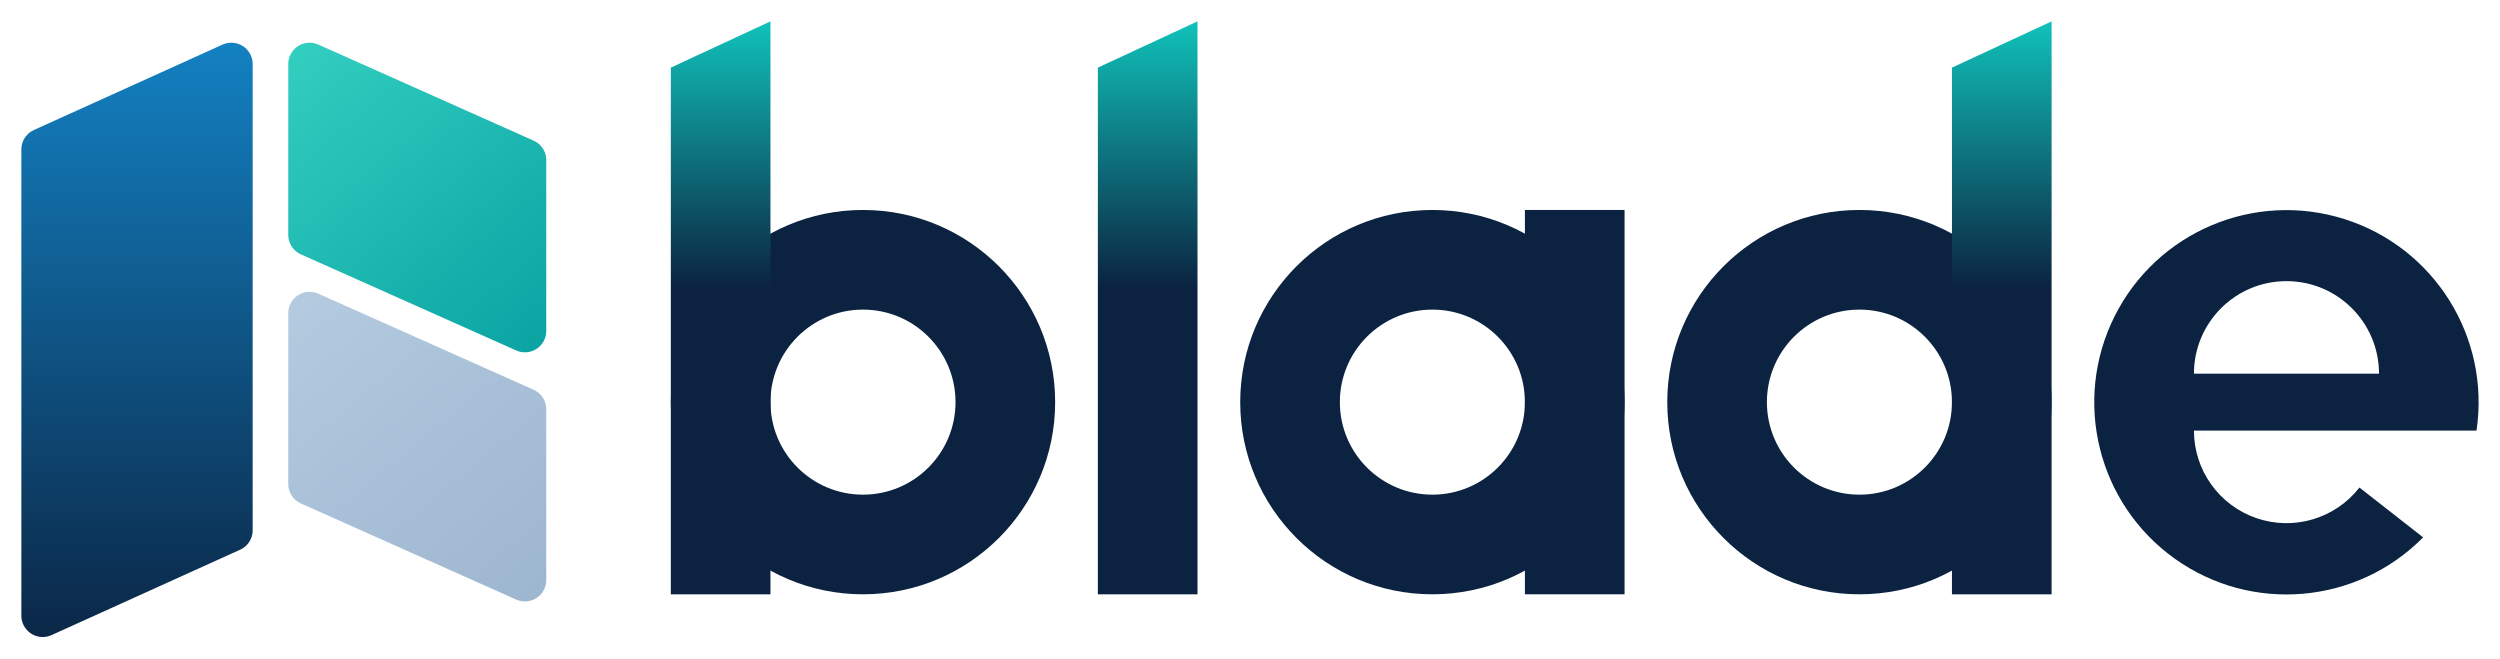
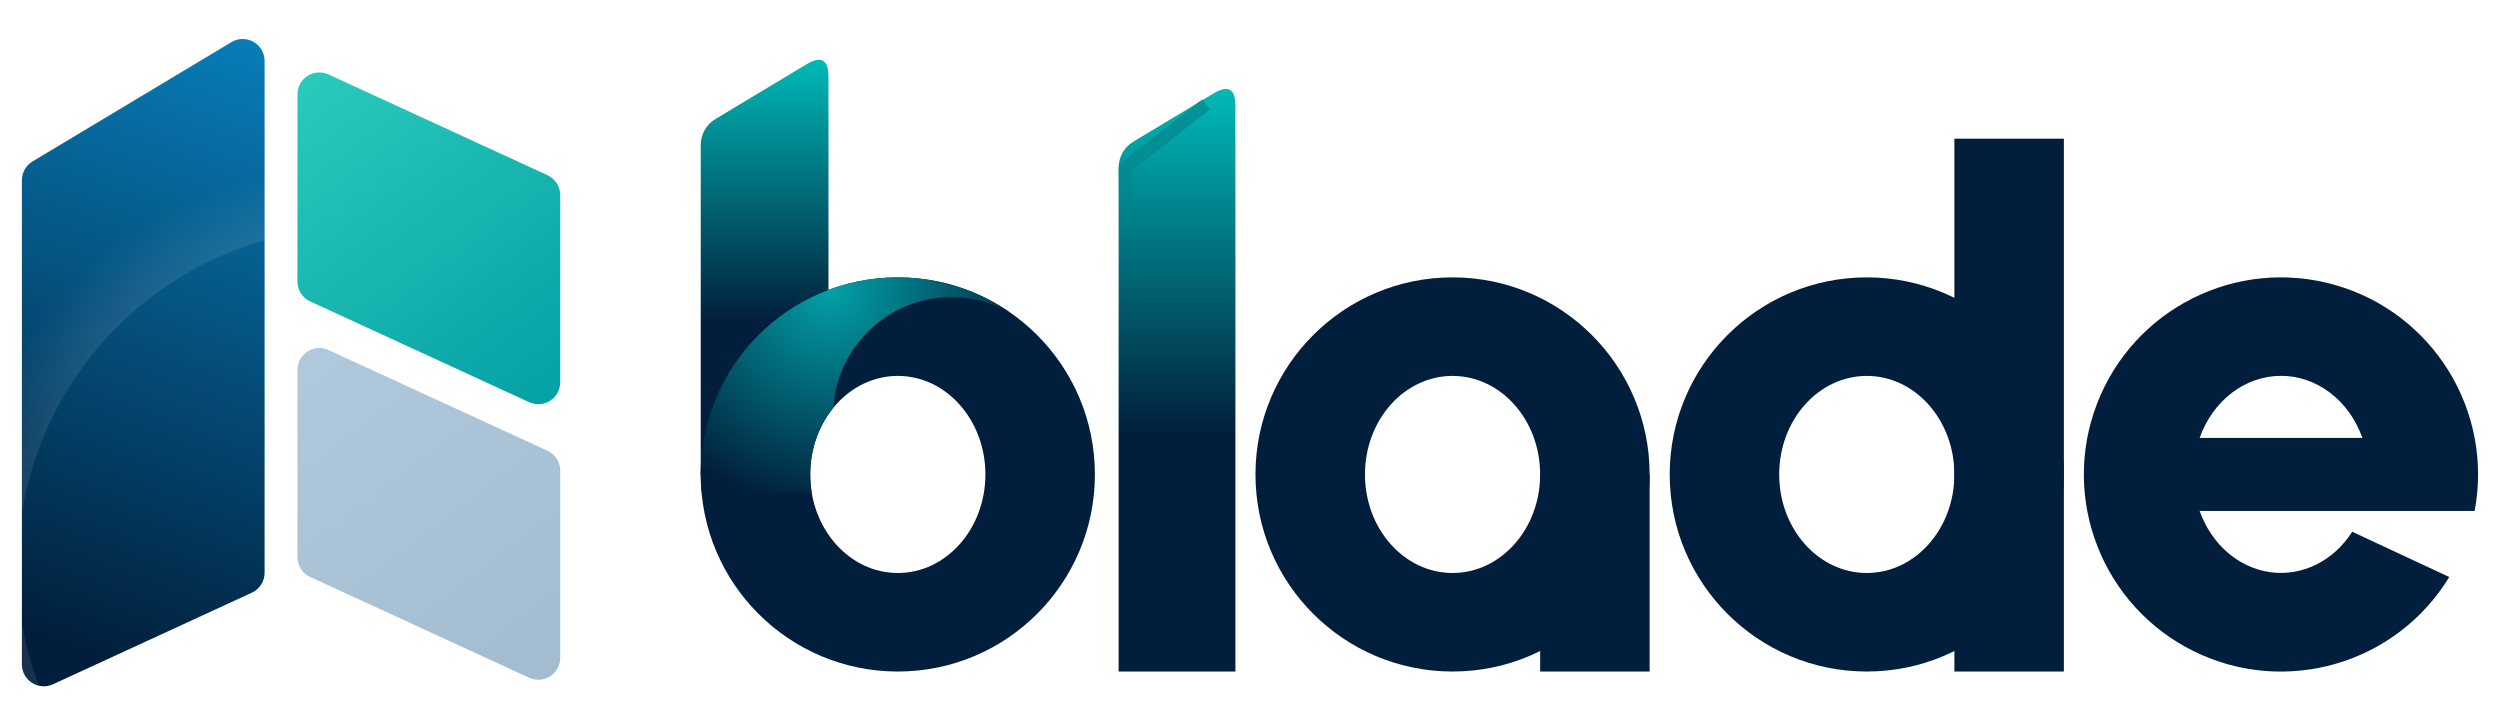
- <svg xmlns="http://www.w3.org/2000/svg" class="blade-logo blade-logo--light" viewBox="-12 -12 1405 370" role="img" aria-label="blade">
+ <svg xmlns="http://www.w3.org/2000/svg" class="blade-logo blade-logo--light" viewBox="-19 -46 1370 395" role="img" aria-label="blade">
  <defs>
-     <linearGradient id="blade-t1" gradientUnits="userSpaceOnUse" x1="0" y1="0" x2="0" y2="346">
-       <stop offset="0" stop-color="#1384C6" />
-       <stop offset="1" stop-color="#0B2747" />
+     <linearGradient id="blade-t1" gradientUnits="userSpaceOnUse" x1="126" y1="-34" x2="0" y2="300">
+       <stop offset="0" stop-color="#0880BC" />
+       <stop offset="1" stop-color="#011F3C" />
    </linearGradient>
-     <linearGradient id="blade-t2" gradientUnits="userSpaceOnUse" x1="150" y1="12" x2="295" y2="186">
-       <stop offset="0" stop-color="#33CFC0" />
-       <stop offset="1" stop-color="#0AA3A3" />
+     <radialGradient id="blade-rim" gradientUnits="userSpaceOnUse" cx="177" cy="265" r="300">
+       <stop offset="0.62" stop-color="#fff" stop-opacity="0" />
+       <stop offset="0.623" stop-color="#fff" stop-opacity="0.09" />
+       <stop offset="0.74" stop-color="#fff" stop-opacity="0" />
+     </radialGradient>
+     <linearGradient id="blade-t2" gradientUnits="userSpaceOnUse" x1="144" y1="-13" x2="288" y2="180">
+       <stop offset="0" stop-color="#2CCBBD" />
+       <stop offset="1" stop-color="#049FA4" />
    </linearGradient>
-     <linearGradient id="blade-t3" gradientUnits="userSpaceOnUse" x1="150" y1="152" x2="295" y2="326">
-       <stop offset="0" stop-color="#B4CBE0" />
-       <stop offset="1" stop-color="#9DB6CF" />
+     <linearGradient id="blade-t3" gradientUnits="userSpaceOnUse" x1="144" y1="140" x2="288" y2="330">
+       <stop offset="0" stop-color="#B1C9DD" />
+       <stop offset="1" stop-color="#A2BBCF" />
    </linearGradient>
-     <linearGradient id="blade-asc" gradientUnits="userSpaceOnUse" x1="0" y1="0" x2="0" y2="150">
-       <stop offset="0" stop-color="#10C2BA" />
-       <stop offset="1" stop-color="#0B2340" />
+     <linearGradient id="blade-asc6" gradientUnits="userSpaceOnUse" x1="0" y1="-18" x2="0" y2="130">
+       <stop offset="0" stop-color="#00BEBA" />
+       <stop offset="1" stop-color="#011F3C" />
+     </linearGradient>
+     <linearGradient id="blade-asc1" gradientUnits="userSpaceOnUse" x1="0" y1="-2" x2="0" y2="192">
+       <stop offset="0" stop-color="#00BEBA" />
+       <stop offset="1" stop-color="#011F3C" />
+     </linearGradient>
+     <radialGradient id="blade-six" gradientUnits="userSpaceOnUse" cx="436.1" cy="112.5" r="120">
+       <stop offset="0" stop-color="#02A1A7" />
+       <stop offset="1" stop-color="#011F3C" />
+     </radialGradient>
+     <clipPath id="blade-bowl">
+       <path d="M365,214A108,108 0 1 1 581,214A108,108 0 1 1 365,214ZM425,214A48,54 0 1 0 521,214A48,54 0 1 0 425,214Z" />
+     </clipPath>
+     <linearGradient id="blade-bevel" gradientUnits="userSpaceOnUse" x1="0" y1="30" x2="0" y2="85">
+       <stop offset="0" stop-color="#057F86" stop-opacity="0.6" />
+       <stop offset="1" stop-color="#057F86" stop-opacity="0" />
    </linearGradient>
  </defs>
  <g class="blade-logo__mark">
-     <polygon class="blade-logo__tile blade-logo__tile--1" points="12,72 118,24 118,286 12,334" fill="url(#blade-t1)" stroke="url(#blade-t1)" stroke-width="24" stroke-linejoin="round" />
-     <polygon class="blade-logo__tile blade-logo__tile--2" points="162,24 283,78 283,174 162,120" fill="url(#blade-t2)" stroke="url(#blade-t2)" stroke-width="24" stroke-linejoin="round" />
-     <polygon class="blade-logo__tile blade-logo__tile--3" points="162,164 283,218 283,314 162,260" fill="url(#blade-t3)" stroke="url(#blade-t3)" stroke-width="24" stroke-linejoin="round" />
+     <g class="blade-logo__tile blade-logo__tile--1">
+       <path d="M-1.2,42.5L107.8,-22.9A12,12 0 0 1 126,-12.6L126,-12.6L126,267.9A12,12 0 0 1 119,278.8L119,278.8L10,329A12,12 0 0 1 -7,318.1L-7,318.1L-7,52.8A12,12 0 0 1 -1.2,42.5Z" fill="url(#blade-t1)" />
+       <path d="M-1.2,42.5L107.8,-22.9A12,12 0 0 1 126,-12.6L126,-12.6L126,267.9A12,12 0 0 1 119,278.8L119,278.8L10,329A12,12 0 0 1 -7,318.1L-7,318.1L-7,52.8A12,12 0 0 1 -1.2,42.5Z" fill="url(#blade-rim)" />
+     </g>
+     <path class="blade-logo__tile blade-logo__tile--2" d="M161,-5.2L281,50A12,12 0 0 1 288,60.9L288,60.9L288,163.5A12,12 0 0 1 271,174.4L271,174.4L151,119.2A12,12 0 0 1 144,108.3L144,108.3L144,5.7A12,12 0 0 1 161,-5.2Z" fill="url(#blade-t2)" />
+     <path class="blade-logo__tile blade-logo__tile--3" d="M161,145.8L281,201A12,12 0 0 1 288,211.9L288,211.9L288,314.5A12,12 0 0 1 271,325.4L271,325.4L151,270.2A12,12 0 0 1 144,259.3L144,259.3L144,156.7A12,12 0 0 1 161,145.8Z" fill="url(#blade-t3)" />
  </g>
  <g class="blade-logo__word">
    <g class="blade-logo__glyph blade-logo__glyph--b">
-       <path d="M365,214A108,108 0 1 1 581,214A108,108 0 1 1 365,214ZM421,214A52,52 0 1 0 525,214A52,52 0 1 0 421,214Z" fill="#0B2340" />
-       <path d="M365,26L421,0V322H365Z" fill="url(#blade-asc)" />
+       <path d="M365,214V34Q365,24 373.6,18.9L423,-10.8Q435,-18 435,-4V170Z" fill="url(#blade-asc6)" />
+       <path d="M365,214A108,108 0 1 1 581,214A108,108 0 1 1 365,214ZM425,214A48,54 0 1 0 521,214A48,54 0 1 0 425,214Z" fill="#011F3C" />
+       <path d="M365.4,223.4A108,108 0 0 1 534.9,125.5A65,65 0 0 0 453,224Z" fill="url(#blade-six)" clip-path="url(#blade-bowl)" />
    </g>
    <g class="blade-logo__glyph blade-logo__glyph--l">
-       <path d="M605,26L661,0V322H605Z" fill="url(#blade-asc)" />
+       <path d="M594,322V46.4Q594,36.4 602.6,31.3L646,5.2Q658,-2 658,12V322Z" fill="url(#blade-asc1)" />
+       <path d="M597.5,89.9V45.9L642,11.1" fill="none" stroke="url(#blade-bevel)" stroke-width="7" stroke-linejoin="round" />
    </g>
    <g class="blade-logo__glyph blade-logo__glyph--a">
-       <path d="M685,214A108,108 0 1 1 901,214A108,108 0 1 1 685,214ZM741,214A52,52 0 1 0 845,214A52,52 0 1 0 741,214Z" fill="#0B2340" />
-       <path d="M845,106h56V322h-56Z" fill="#0B2340" />
+       <path d="M669,214A108,108 0 1 1 885,214A108,108 0 1 1 669,214ZM729,214A48,54 0 1 0 825,214A48,54 0 1 0 729,214Z" fill="#011F3C" />
+       <path d="M825,214H885V322H825Z" fill="#011F3C" />
    </g>
    <g class="blade-logo__glyph blade-logo__glyph--d">
-       <path d="M925,214A108,108 0 1 1 1141,214A108,108 0 1 1 925,214ZM981,214A52,52 0 1 0 1085,214A52,52 0 1 0 981,214Z" fill="#0B2340" />
-       <path d="M1085,26L1141,0V322H1085Z" fill="url(#blade-asc)" />
+       <path d="M896,214A108,108 0 1 1 1112,214A108,108 0 1 1 896,214ZM956,214A48,54 0 1 0 1052,214A48,54 0 1 0 956,214Z" fill="#011F3C" />
+       <path d="M1052,30H1112V322H1052Z" fill="#011F3C" />
    </g>
    <g class="blade-logo__glyph blade-logo__glyph--e">
-       <path d="M1349.8,290A108,108 0 1 1 1379.8,230H1221A52,52 0 0 0 1314,262ZM1221,198A52,52 0 0 1 1325,198Z" fill="#0B2340" fill-rule="evenodd" />
+       <path d="M1323.2,270.2A108,108 0 1 1 1337.1,234H1186.4A48,54 0 0 0 1270,245.4ZM1186.4,194A48,54 0 0 1 1275.6,194Z" fill="#011F3C" fill-rule="evenodd" />
    </g>
  </g>
</svg>
